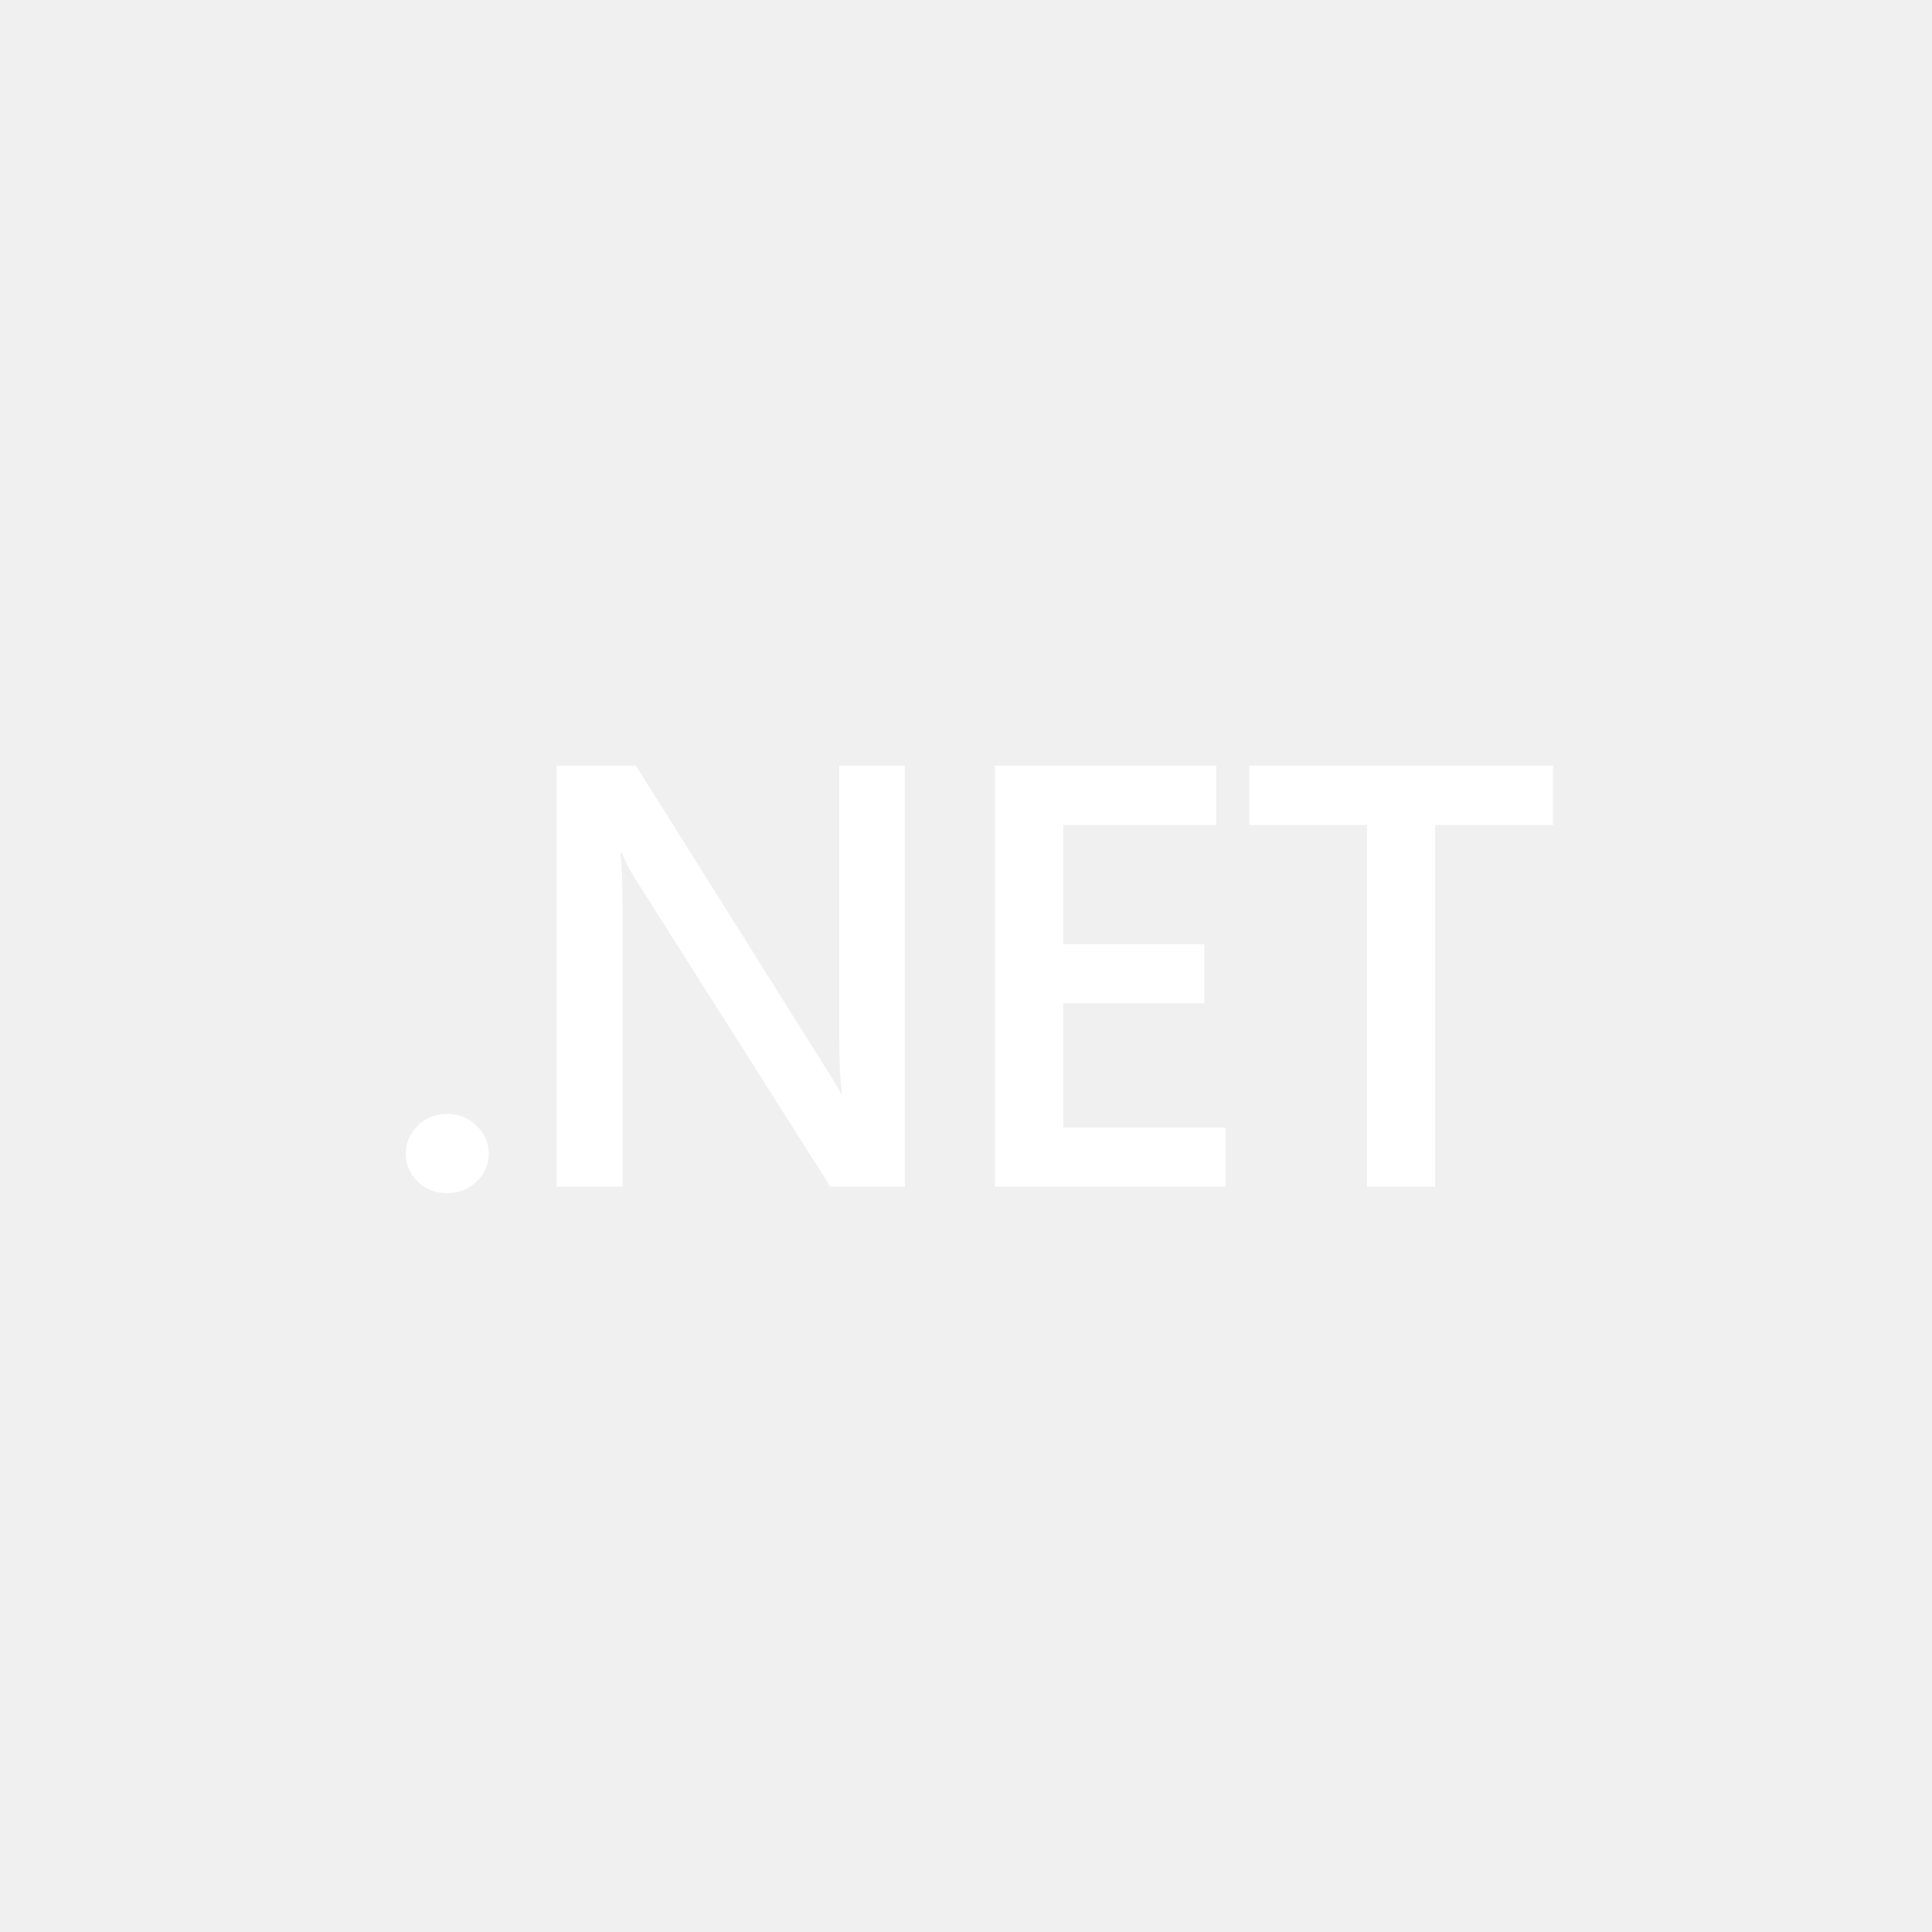
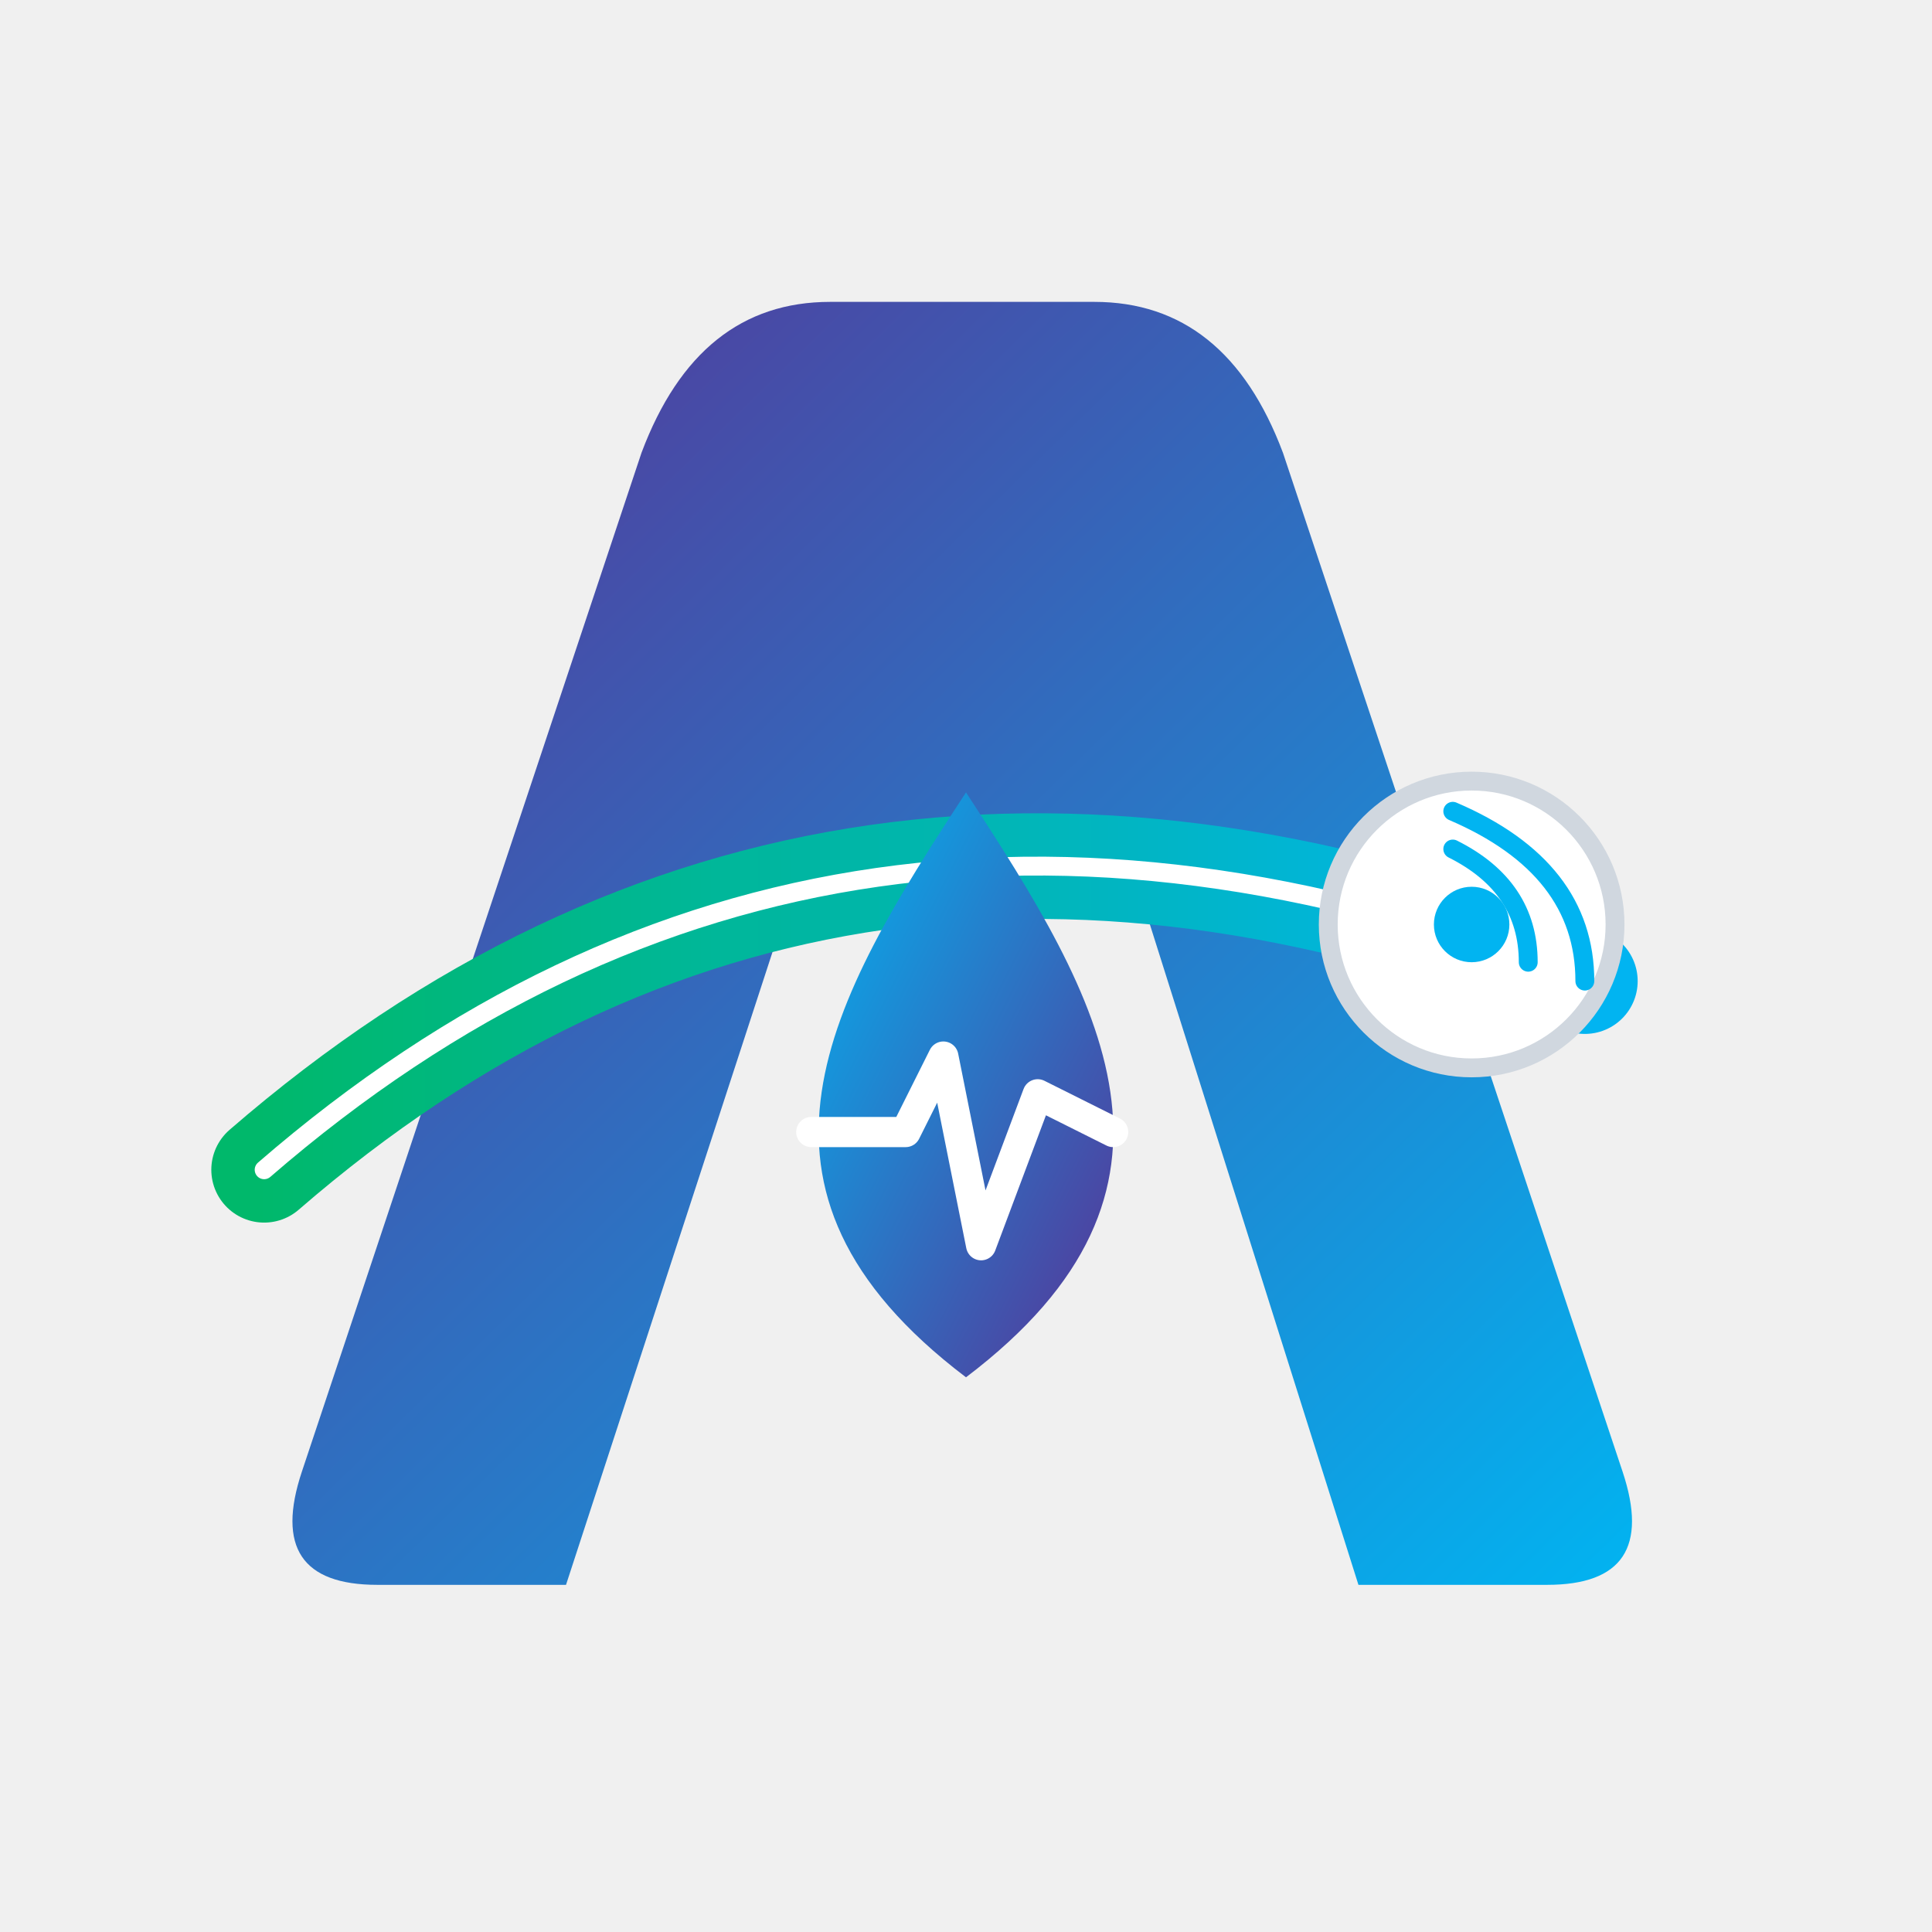
- <svg xmlns="http://www.w3.org/2000/svg" width="456" height="456" viewBox="0 0 456 456" version="1.1" xml:space="preserve" style="fill-rule:evenodd;clip-rule:evenodd;stroke-linejoin:round;stroke-miterlimit:2;">
-   <path d="m 105.5,281.609 c -2.703,0 -5.001,-0.9 -6.893,-2.702 -1.892,-1.848 -2.838,-4.042 -2.838,-6.582 0,-2.587 0.946,-4.804 2.838,-6.652 1.892,-1.848 4.19,-2.772 6.893,-2.772 2.748,0 5.068,0.924 6.96,2.772 1.937,1.848 2.906,4.064 2.906,6.652 0,2.54 -0.968,4.734 -2.906,6.582 -1.892,1.802 -4.212,2.702 -6.96,2.702 z" style="fill:#ffffff;fill-rule:nonzero;stroke-width:0.838" />
-   <path d="M 213.561,280.084 H 195.99 L 149.7,207.054 c -1.171,-1.848 -2.14,-3.765 -2.906,-5.751 h -0.406 c 0.361,2.125 0.541,6.675 0.541,13.65 v 65.132 h -15.543 v -99.36 h 18.719 l 44.737,71.298 c 1.892,2.957 3.109,4.989 3.649,6.098 h 0.27 c -0.45,-2.632 -0.676,-7.09 -0.676,-13.373 v -64.023 h 15.476 z" style="fill:#ffffff;fill-rule:nonzero;stroke-width:0.838" />
-   <path d="m 289.251,280.084 h -54.401 v -99.36 h 52.238 v 13.997 h -36.154 v 28.131 h 33.316 v 13.927 h -33.316 v 29.378 h 38.316 z" style="fill:#ffffff;fill-rule:nonzero;stroke-width:0.838" />
-   <path d="M 366.565,194.721 H 338.722 v 85.363 h -16.084 v -85.363 h -27.775 v -13.997 h 71.701 z" style="fill:#ffffff;fill-rule:nonzero;stroke-width:0.838" />
+ <svg xmlns="http://www.w3.org/2000/svg" width="512" height="512" viewBox="0 0 512 512">
+   <defs>
+     <linearGradient id="blueCyan" x1="0" y1="0" x2="1" y2="1">
+       <stop offset="0%" stop-color="#583295" />
+       <stop offset="100%" stop-color="#01B4F1" />
+     </linearGradient>
+     <linearGradient id="drop" x1="0" y1="0" x2="1" y2="1">
+       <stop offset="0%" stop-color="#01B4F1" />
+       <stop offset="100%" stop-color="#583295" />
+     </linearGradient>
+     <linearGradient id="greenArc" x1="0" y1="0" x2="1" y2="0">
+       <stop offset="0%" stop-color="#00B86B" />
+       <stop offset="100%" stop-color="#01B4F1" />
+     </linearGradient>
+   </defs>
+   <path d="M80 390 L170 120 Q185 80 220 80 L290 80 Q325 80 340 120 L430 390 Q440 420 410 420 L360 420 L300 230 L212 230 L150 420 L100 420 Q70 420 80 390Z" fill="url(#blueCyan)" />
+   <path d="M70 310 Q220 180 420 260" fill="none" stroke="url(#greenArc)" stroke-width="28" stroke-linecap="round" />
+   <path d="M70 310 Q220 180 420 260" fill="none" stroke="white" stroke-width="5" stroke-linecap="round" />
+   <path d="M256 210 C220 265 190 315 256 365 C322 315 292 265 256 210Z" fill="url(#drop)" />
+   <polyline points="215,300 240,300 250,280 260,330 275,290 295,300" fill="none" stroke="white" stroke-width="8" stroke-linecap="round" stroke-linejoin="round" />
+   <circle cx="390" cy="245" r="38" fill="white" stroke="#d0d7df" stroke-width="5" />
+   <circle cx="390" cy="245" r="10" fill="#01B4F1" />
+   <path d="M385 225 Q405 235 405 255 M385 215 Q420 230 420 260" fill="none" stroke="#01B4F1" stroke-width="5" stroke-linecap="round" />
</svg>
